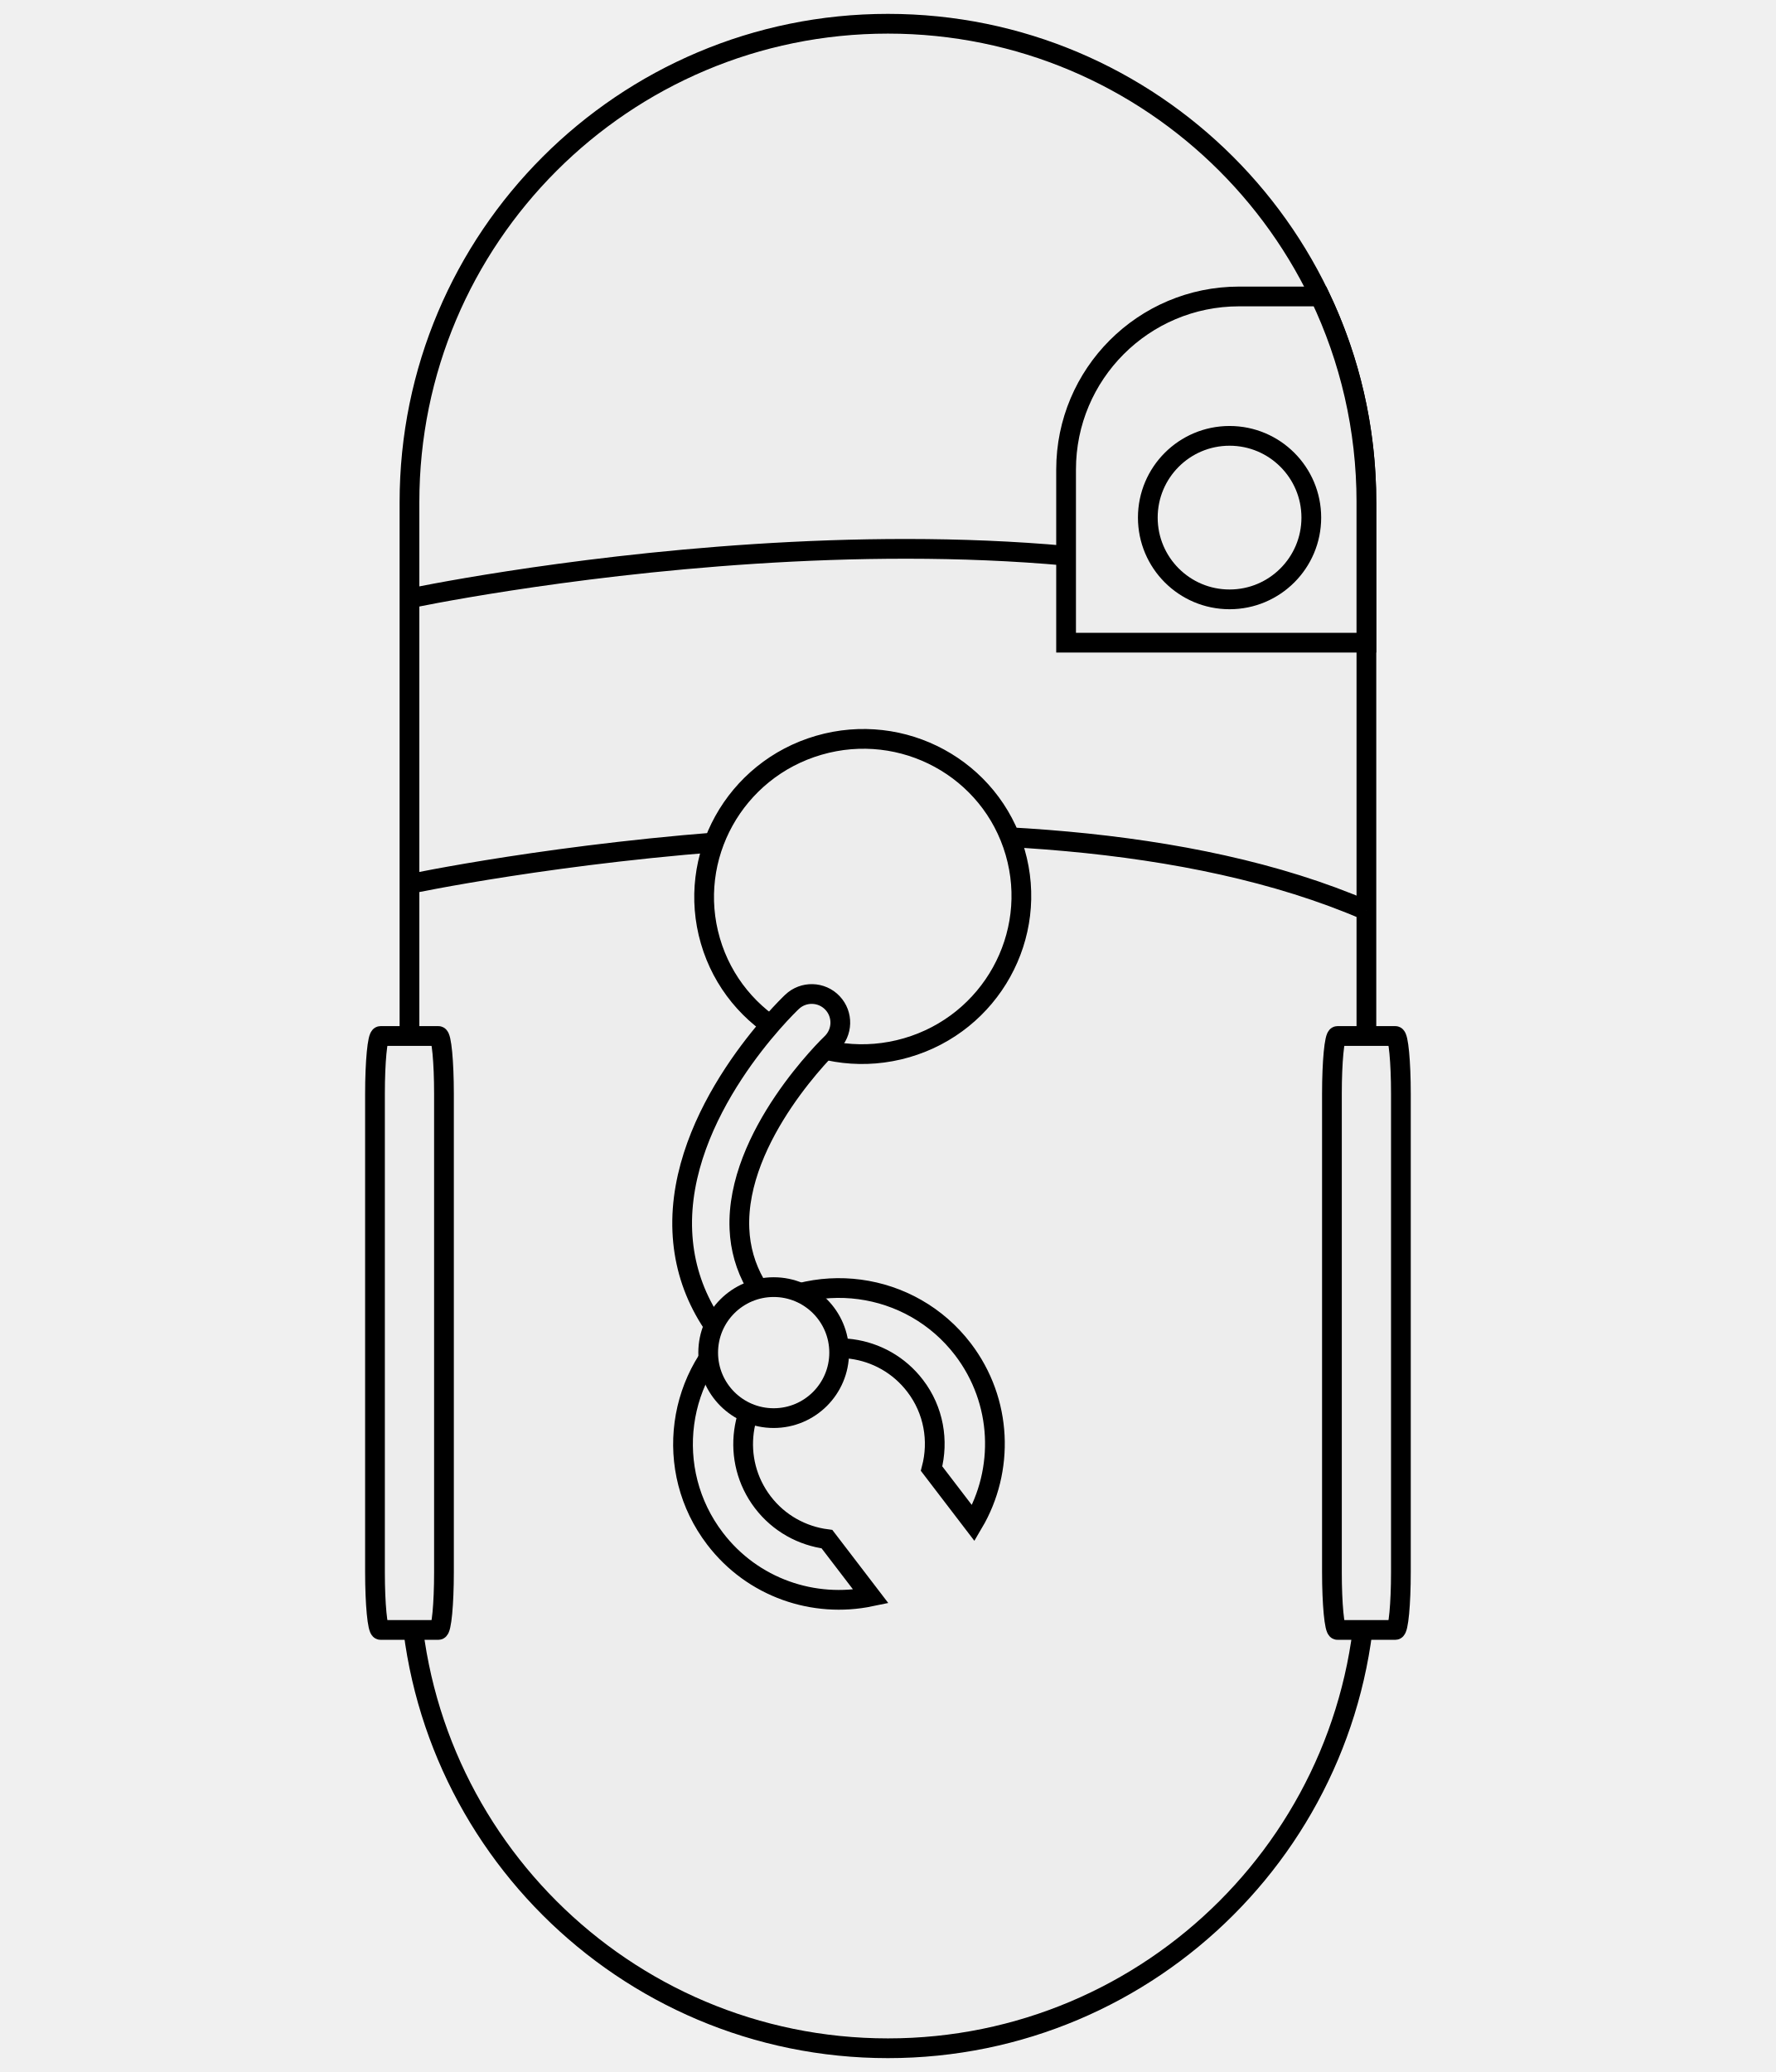
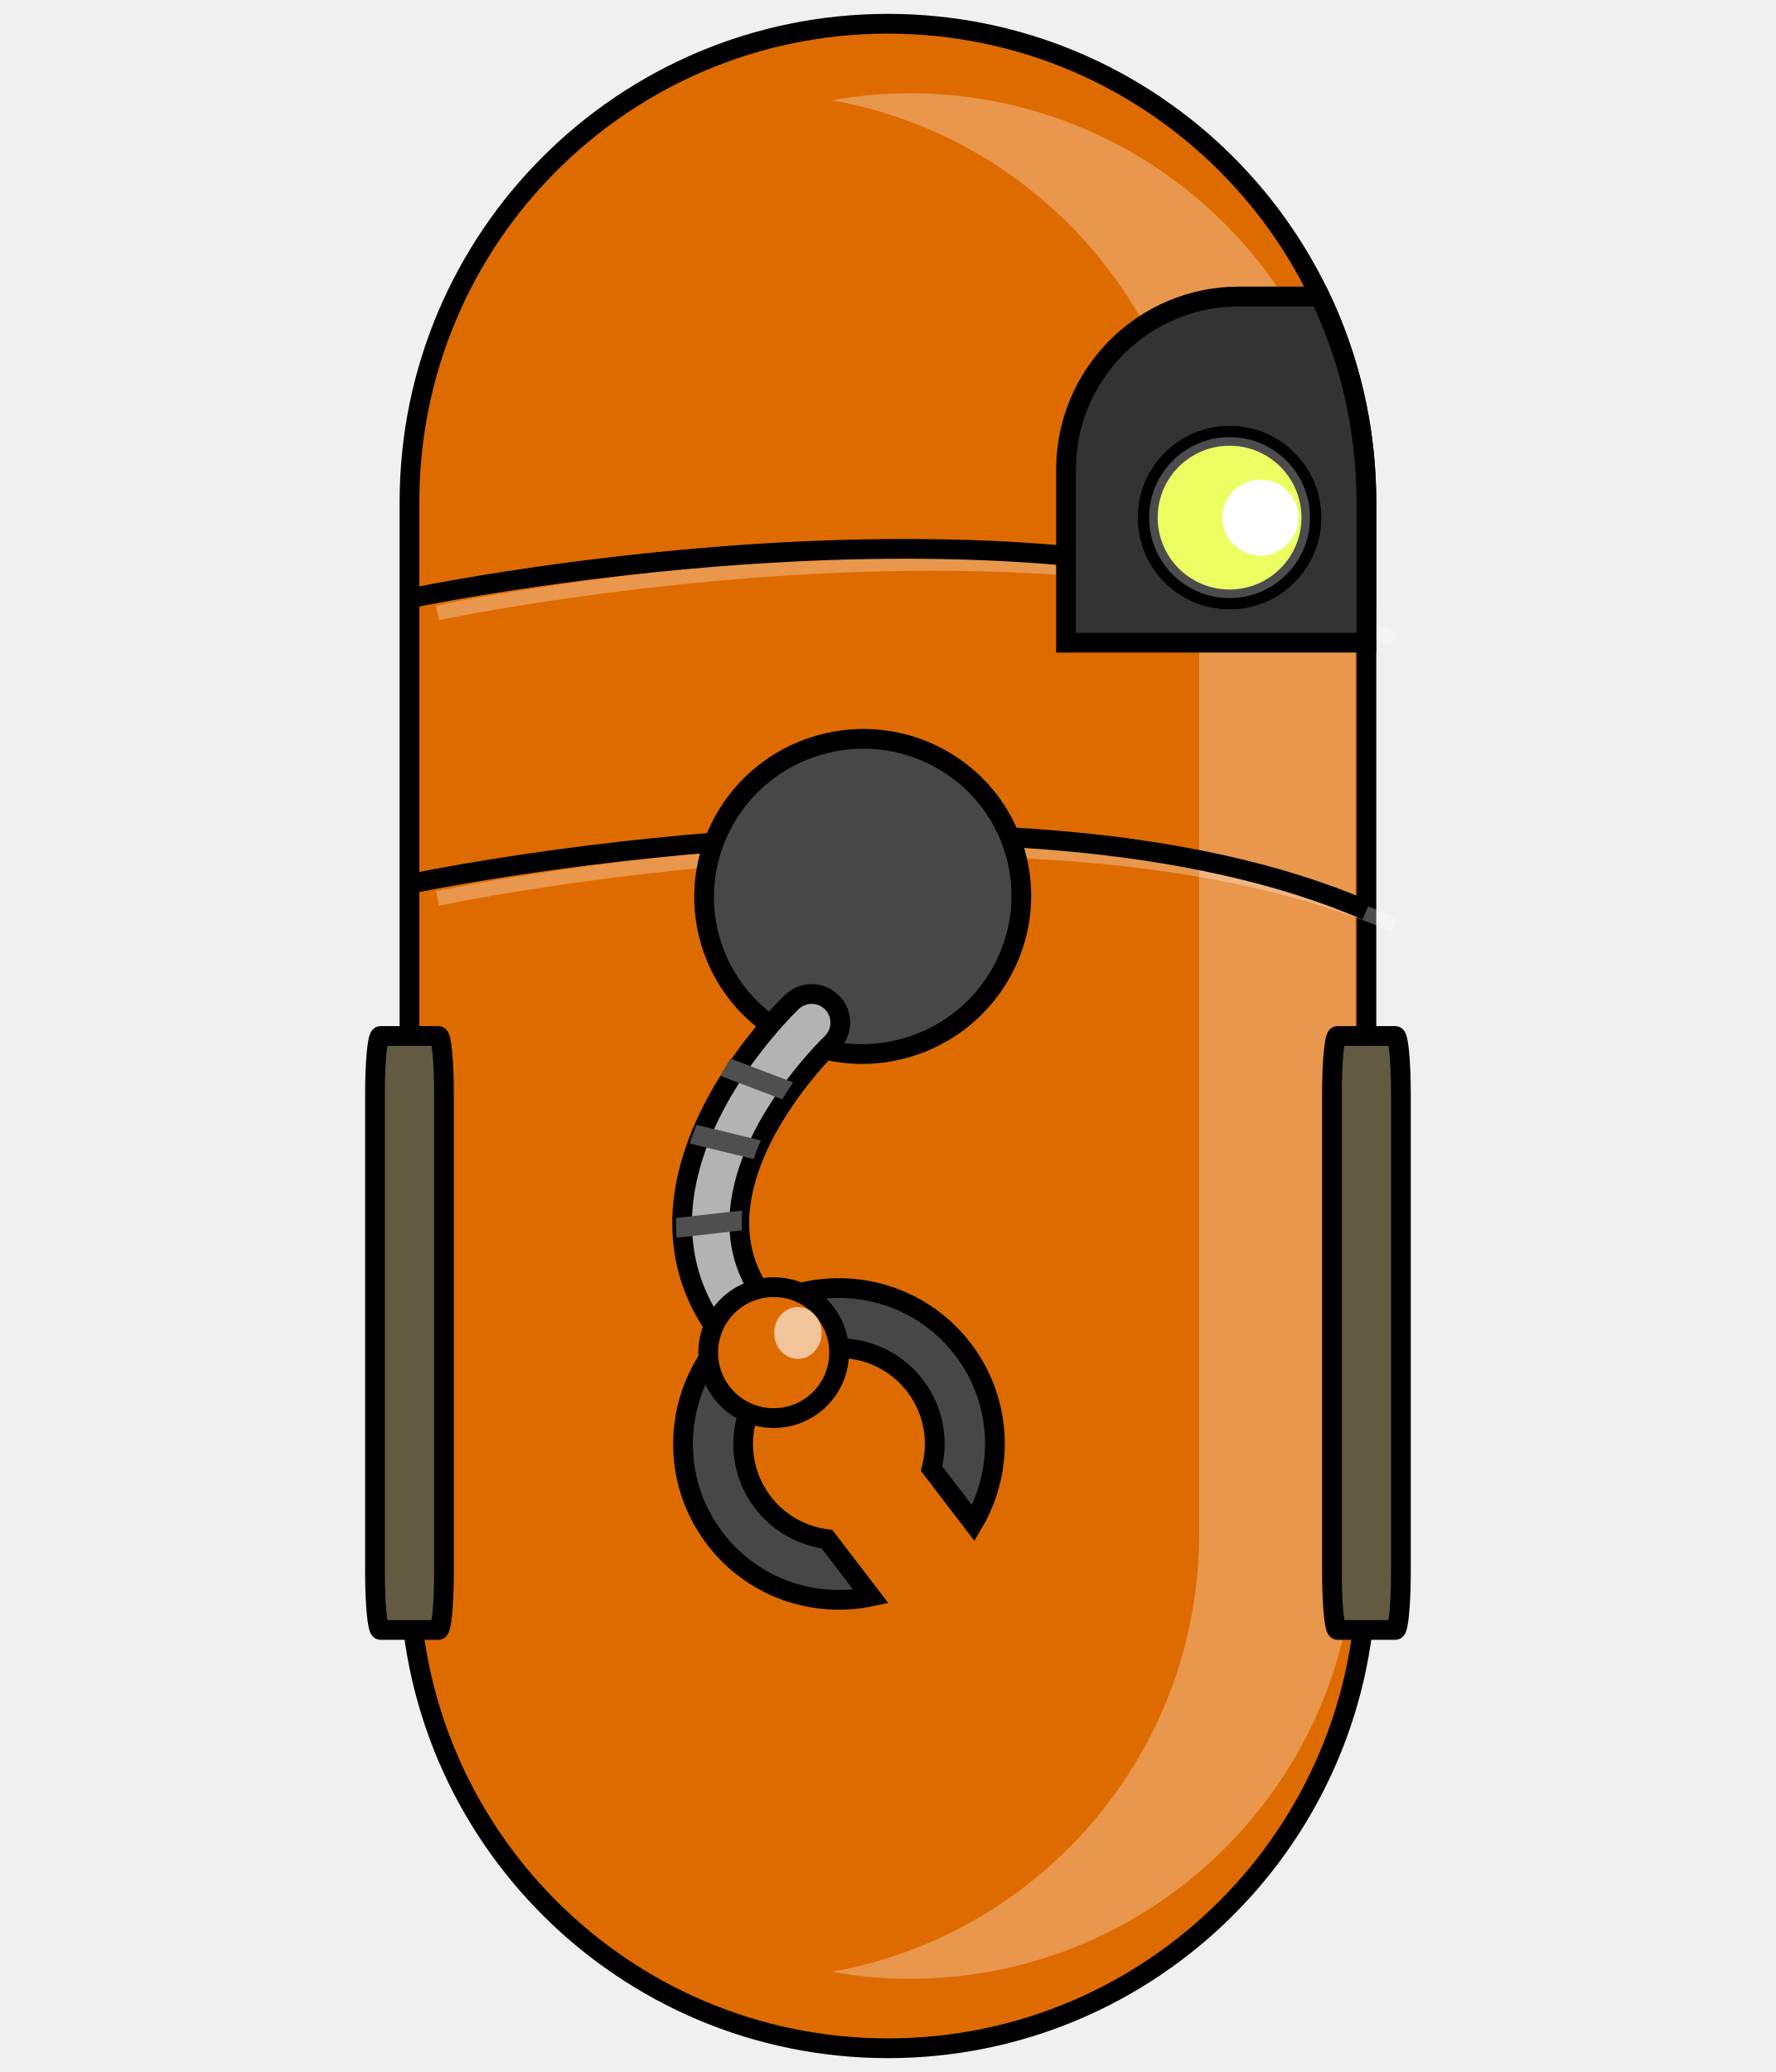
- <svg xmlns="http://www.w3.org/2000/svg" version="1.1" id="robot3_x5F_side" x="0px" y="0px" width="90px" height="105px" viewBox="0 0 90 105" enable-background="new 0 0 90 105" xml:space="preserve">
+ <svg xmlns="http://www.w3.org/2000/svg" xmlns:xlink="http://www.w3.org/1999/xlink" version="1.1" id="robot3_x5F_side" x="0px" y="0px" width="90px" height="105px" viewBox="0 0 90 105" enable-background="new 0 0 90 105" xml:space="preserve">
  <g>
    <g>
-       <path fill="#EDEDED" stroke="#000000" stroke-miterlimit="10" d="M69.248,79.551c0,13.395-10.855,24.246-24.248,24.246l0,0    c-13.392,0-24.248-10.854-24.248-24.246V25.45C20.752,12.056,31.607,1.203,45,1.203l0,0c13.391,0,24.248,10.854,24.248,24.247    V79.551z" />
-       <path fill="#EDEDED" stroke="#000000" stroke-miterlimit="10" d="M22.5,79.674c0,1.613-0.125,2.924-0.278,2.924h-2.94    c-0.153,0-0.278-1.311-0.278-2.924V55.426c0-1.615,0.125-2.926,0.278-2.926h2.94c0.153,0,0.278,1.311,0.278,2.926V79.674z" />
-       <path fill="#EDEDED" stroke="#000000" stroke-miterlimit="10" d="M70.996,79.674c0,1.613-0.125,2.924-0.277,2.924h-2.941    c-0.152,0-0.277-1.311-0.277-2.924V55.426c0-1.615,0.125-2.926,0.277-2.926h2.941c0.152,0,0.277,1.311,0.277,2.926V79.674z" />
-       <path fill="#EDEDED" stroke="#000000" stroke-miterlimit="10" d="M20.753,30.325c0,0,30.462-6.459,48.495,1.339" />
-       <path fill="#EDEDED" stroke="#000000" stroke-miterlimit="10" d="M20.753,44.796c0,0,30.462-6.459,48.495,1.341" />
-       <ellipse transform="matrix(-0.2791 -0.9603 0.9603 -0.2791 12.2961 100.0986)" fill="#EDEDED" stroke="#000000" stroke-miterlimit="10" cx="43.723" cy="45.434" rx="7.981" ry="8.042" />
+       <path fill="#DE6B00" stroke="#000000" stroke-miterlimit="10" d="M69.248,79.551c0,13.395-10.855,24.246-24.248,24.246l0,0    c-13.392,0-24.248-10.854-24.248-24.246V25.45C20.752,12.056,31.607,1.203,45,1.203l0,0c13.391,0,24.248,10.854,24.248,24.247    V79.551z" />
+       <path opacity="0.3" fill="#FFFFFF" d="M46.106,4.727c-1.352,0-2.673,0.126-3.958,0.353c10.583,1.872,18.624,11.107,18.624,22.229    v50.384c0,11.123-8.04,20.355-18.623,22.229c1.286,0.228,2.606,0.353,3.958,0.353c12.473,0,22.582-10.106,22.582-22.581V27.309    C68.688,14.835,58.579,4.727,46.106,4.727z" />
+       <path opacity="0.3" fill="none" stroke="#FFFFFF" stroke-width="0.75" stroke-miterlimit="10" d="M22.172,31.059    c0,0,30.461-6.459,48.495,1.339" />
+       <path opacity="0.3" fill="none" stroke="#FFFFFF" stroke-width="0.75" stroke-miterlimit="10" d="M22.172,45.53    c0,0,30.461-6.459,48.495,1.341" />
+       <path fill="#635B41" stroke="#000000" stroke-miterlimit="10" d="M22.5,79.674c0,1.613-0.125,2.924-0.278,2.924h-2.94    c-0.153,0-0.278-1.311-0.278-2.924V55.426c0-1.615,0.125-2.926,0.278-2.926h2.94c0.153,0,0.278,1.311,0.278,2.926V79.674z" />
+       <path fill="#635B41" stroke="#000000" stroke-miterlimit="10" d="M70.996,79.674c0,1.613-0.125,2.924-0.277,2.924h-2.941    c-0.151,0-0.276-1.311-0.276-2.924V55.426c0-1.615,0.125-2.926,0.276-2.926h2.941c0.152,0,0.277,1.311,0.277,2.926V79.674z" />
+       <path fill="none" stroke="#000000" stroke-miterlimit="10" d="M20.753,30.325c0,0,30.462-6.459,48.495,1.339" />
+       <path fill="none" stroke="#000000" stroke-miterlimit="10" d="M20.753,44.796c0,0,30.462-6.459,48.495,1.341" />
+       <ellipse transform="matrix(-0.9603 0.2791 -0.2791 -0.9603 98.3885 76.8522)" fill="#474747" stroke="#000000" stroke-miterlimit="10" cx="43.723" cy="45.431" rx="8.042" ry="7.981" />
      <g>
        <g>
-           <path fill="#EDEDED" stroke="#000000" stroke-miterlimit="10" d="M39.884,70.043c0.297-0.072,0.573-0.242,0.778-0.504      c0.5-0.625,0.401-1.535-0.226-2.039c-1.905-1.523-2.874-3.229-2.962-5.223c-0.204-4.732,4.609-9.355,4.66-9.403      c0.581-0.551,0.606-1.47,0.054-2.051c-0.549-0.579-1.468-0.605-2.049-0.053c-0.238,0.224-5.817,5.595-5.56,11.628      c0.122,2.84,1.481,5.32,4.048,7.365C38.995,70.063,39.458,70.148,39.884,70.043z" />
+           <path fill="#B3B3B3" stroke="#000000" stroke-miterlimit="10" d="M39.884,70.043c0.297-0.072,0.573-0.242,0.778-0.504      c0.5-0.625,0.401-1.535-0.226-2.039c-1.905-1.523-2.874-3.229-2.962-5.223c-0.204-4.732,4.609-9.355,4.66-9.403      c0.581-0.551,0.606-1.47,0.054-2.051c-0.549-0.579-1.468-0.605-2.049-0.053c-0.238,0.224-5.817,5.595-5.56,11.628      c0.122,2.84,1.481,5.319,4.048,7.365C38.995,70.063,39.458,70.148,39.884,70.043z" />
        </g>
-         <path fill="#EDEDED" stroke="#000000" stroke-miterlimit="10" d="M49.326,77.188l-2.115-2.766     c0.367-1.402,0.117-2.955-0.834-4.195c-1.627-2.129-4.674-2.541-6.806-0.91c-2.132,1.633-2.54,4.68-0.912,6.811     c0.822,1.076,2.006,1.709,3.251,1.869l2.225,2.908c-2.885,0.602-5.989-0.432-7.897-2.932c-2.651-3.467-1.986-8.428,1.482-11.078     c3.47-2.65,8.431-1.986,11.083,1.482C50.811,71.012,50.91,74.502,49.326,77.188z" />
-         <circle fill="#EDEDED" stroke="#000000" stroke-miterlimit="10" cx="39.209" cy="68.545" r="3.319" />
+         <path fill="#474747" stroke="#000000" stroke-miterlimit="10" d="M49.326,77.188l-2.115-2.766     c0.367-1.402,0.117-2.955-0.834-4.195c-1.627-2.129-4.674-2.541-6.806-0.91c-2.132,1.634-2.54,4.681-0.912,6.812     c0.822,1.076,2.006,1.709,3.251,1.869l2.225,2.907c-2.885,0.603-5.989-0.432-7.897-2.932c-2.651-3.467-1.986-8.428,1.482-11.078     c3.47-2.649,8.43-1.985,11.083,1.482C50.811,71.012,50.91,74.502,49.326,77.188z" />
+         <circle fill="#DE6B00" stroke="#000000" stroke-miterlimit="10" cx="39.209" cy="68.545" r="3.318" />
      </g>
    </g>
-     <path fill="#EDEDED" stroke="#000000" stroke-miterlimit="10" d="M69.248,25.45c0-3.733-0.846-7.268-2.352-10.427h-4.098   c-4.844,0-8.77,3.93-8.77,8.773v8.771h15.219V25.45z" />
+     <path fill="#333333" stroke="#000000" stroke-miterlimit="10" d="M69.248,25.45c0-3.733-0.846-7.268-2.352-10.427h-4.099   c-4.844,0-8.771,3.93-8.771,8.773v8.771h15.22L69.248,25.45L69.248,25.45z" />
    <circle fill="#EDEDED" stroke="#000000" stroke-miterlimit="10" cx="62.313" cy="26.23" r="4.143" />
  </g>
+   <g>
+     <circle fill="#E2FF21" stroke="#000000" stroke-miterlimit="10" cx="62.313" cy="26.23" r="4.143" />
+     <circle fill="#FFFFFF" cx="63.875" cy="26.23" r="1.925" />
+   </g>
+   <g>
+     <defs>
+       <path id="SVGID_1_" d="M38.96,70.958c-2.955-2.322-4.534-5.158-4.689-8.419c-0.327-6.922,6.058-13.14,6.33-13.402    c0.664-0.638,1.721-0.618,2.356,0.041c0.637,0.662,0.616,1.717-0.05,2.355c-0.056,0.053-5.564,5.409-5.306,10.837    c0.11,2.289,1.232,4.24,3.432,5.972c0.724,0.566,0.846,1.612,0.273,2.337c-0.235,0.298-0.552,0.496-0.893,0.584    C39.927,71.387,39.39,71.292,38.96,70.958z" />
+     </defs>
+     <clipPath id="SVGID_2_">
+       <use xlink:href="#SVGID_1_" overflow="visible" />
+     </clipPath>
+     <line clip-path="url(#SVGID_2_)" fill="none" stroke="#4F4F4F" stroke-miterlimit="10" x1="42.315" y1="56.194" x2="34.058" y2="53.05" />
+     <line clip-path="url(#SVGID_2_)" fill="none" stroke="#4F4F4F" stroke-miterlimit="10" x1="41.307" y1="58.976" x2="32.643" y2="56.87" />
+     <line clip-path="url(#SVGID_2_)" fill="none" stroke="#4F4F4F" stroke-miterlimit="10" x1="40.156" y1="61.558" x2="32.155" y2="62.462" />
+   </g>
+   <circle opacity="0.3" fill="#FFFFFF" cx="62.313" cy="26.23" r="4.077" />
+   <ellipse opacity="0.6" fill="#FFFFFF" cx="40.436" cy="67.549" rx="1.201" ry="1.313" />
</svg>
